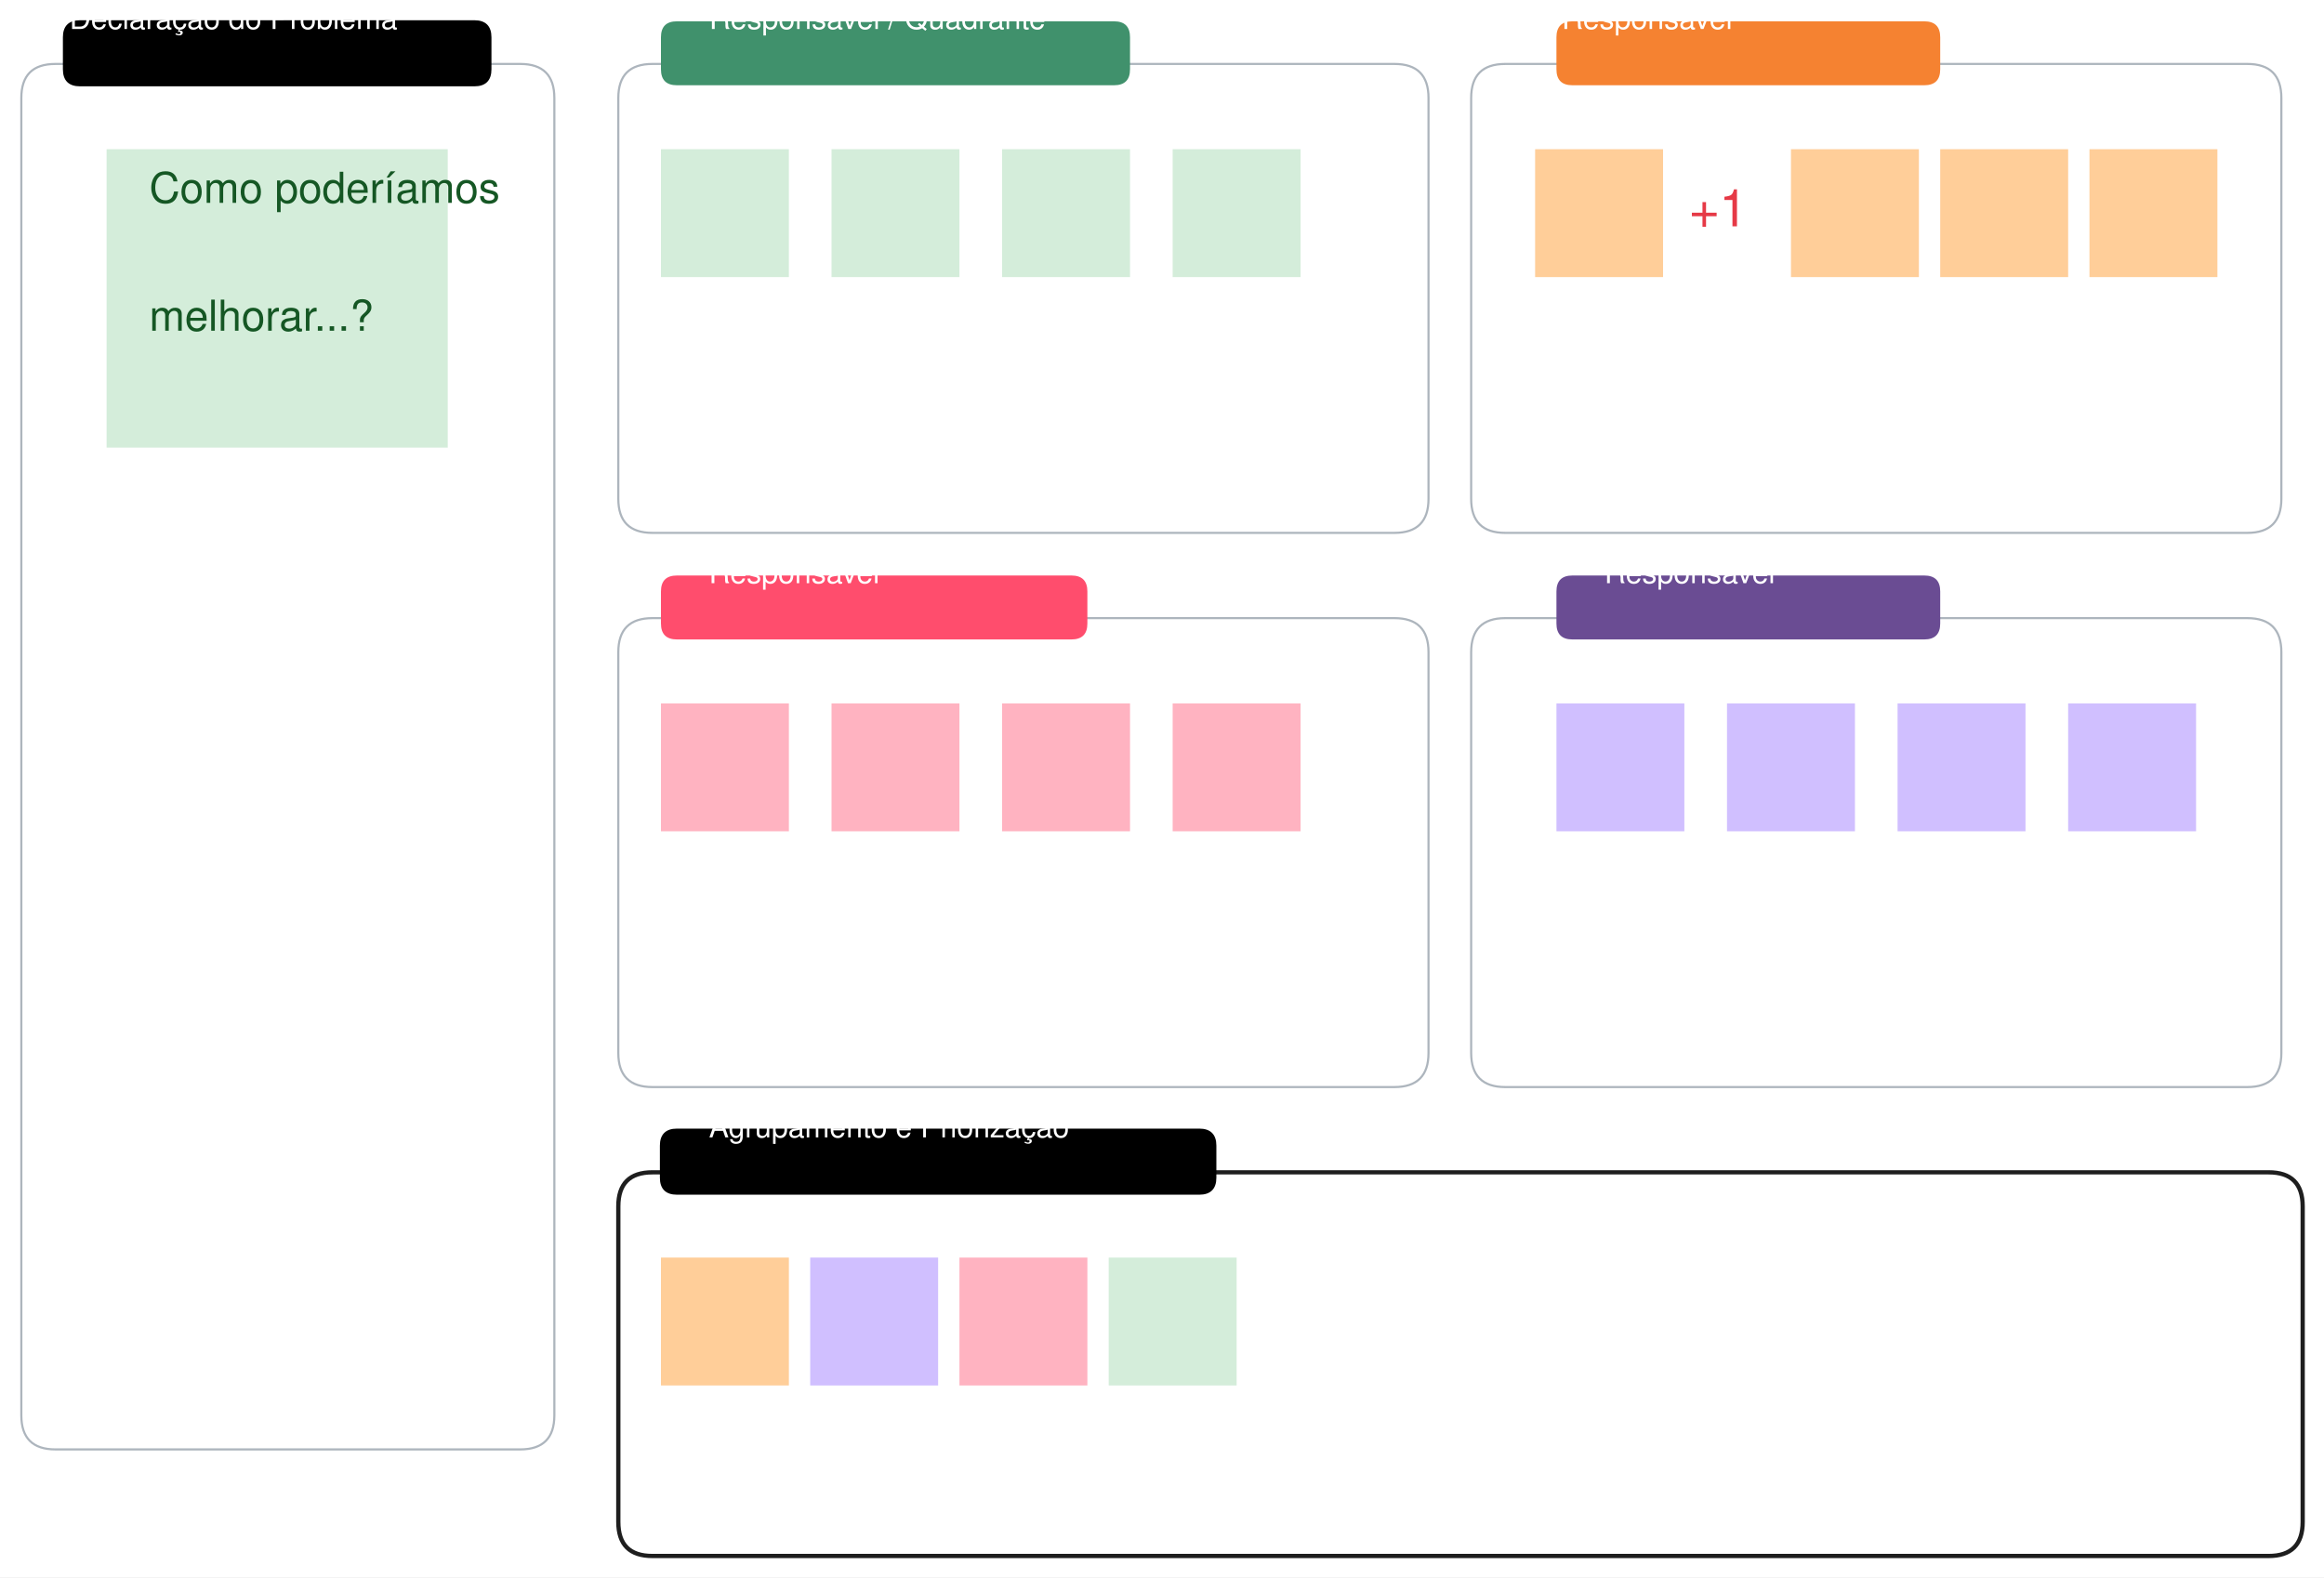
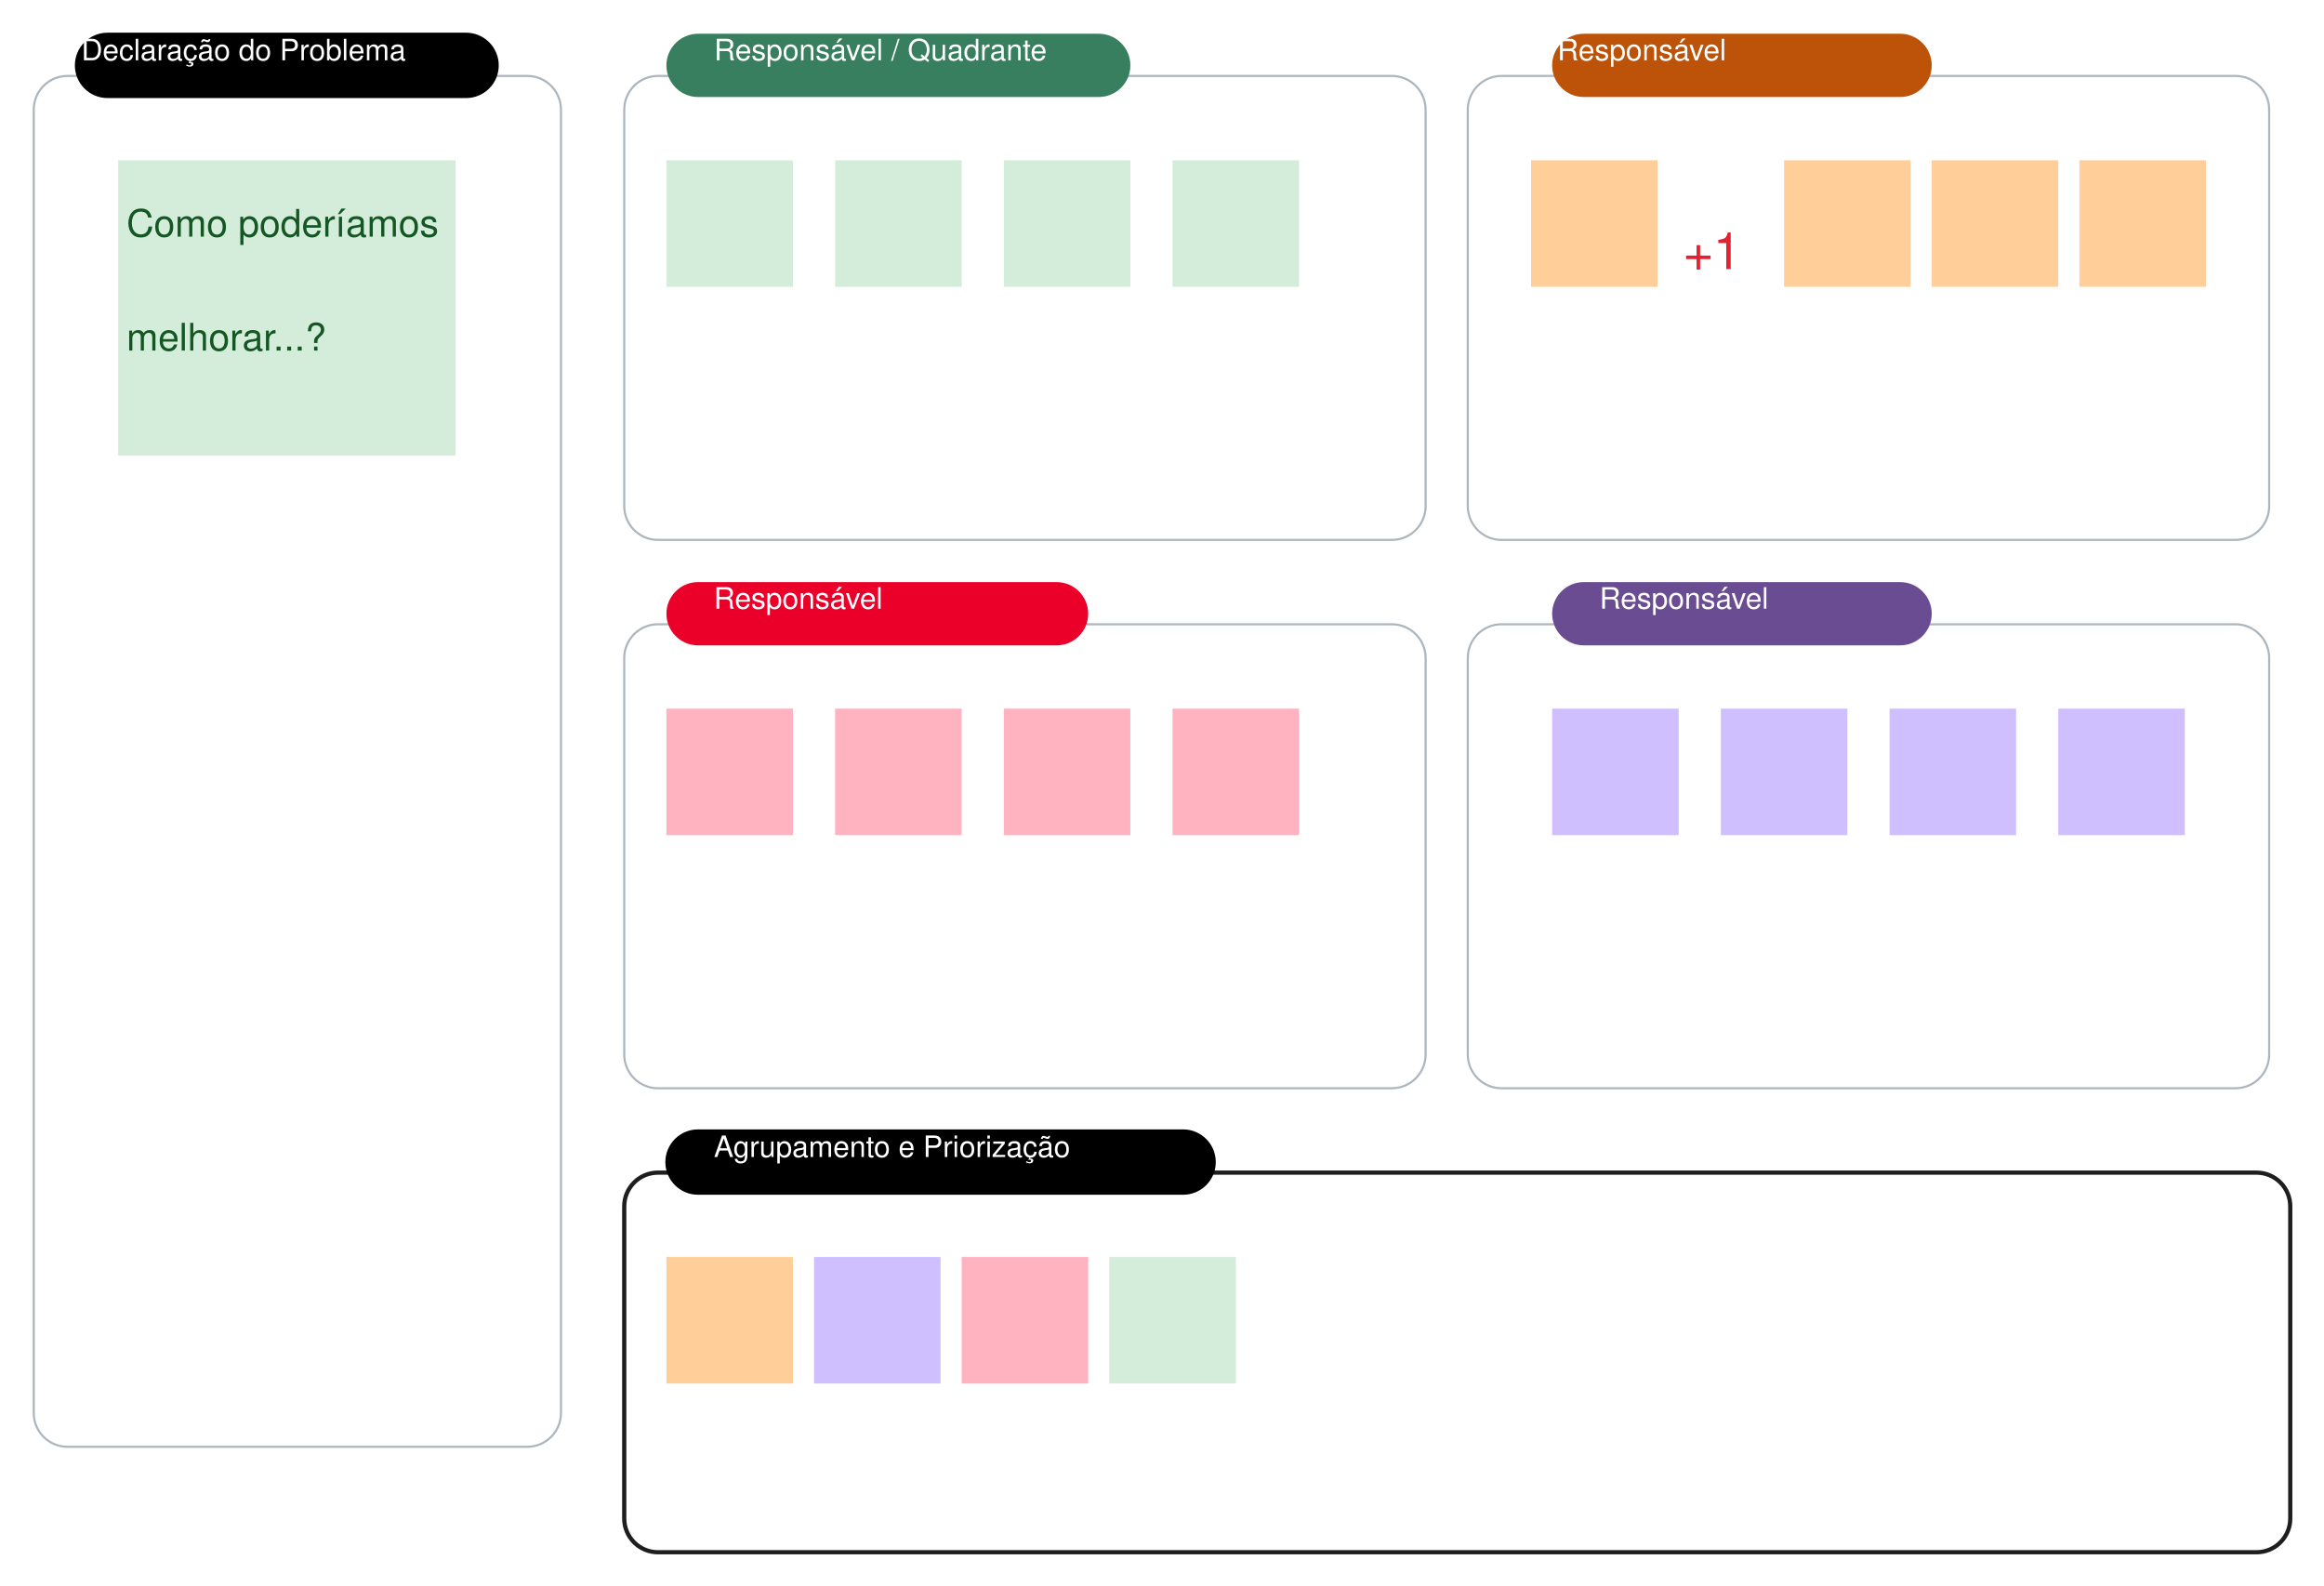
- <svg xmlns="http://www.w3.org/2000/svg" version="1.1" viewBox="0 0 1090 740" width="1090" height="740">
+ <svg xmlns="http://www.w3.org/2000/svg" viewBox="44.00 124.00 1102.00 752.00" width="1102" height="752">
  <defs>
-     <style class="style-fonts">
-       @font-face {
-         font-family: "Virgil";
-         src: url("https://unpkg.com/@excalidraw/excalidraw@undefined/dist/excalidraw-assets/Virgil.woff2");
-       }
-       @font-face {
-         font-family: "Cascadia";
-         src: url("https://unpkg.com/@excalidraw/excalidraw@undefined/dist/excalidraw-assets/Cascadia.woff2");
-       }
-       @font-face {
-         font-family: "Assistant";
-         src: url("https://unpkg.com/@excalidraw/excalidraw@undefined/dist/excalidraw-assets/Assistant-Regular.woff2");
-       }
-     </style>
-   </defs>
-   <rect x="0" y="0" width="1090" height="740" fill="#ffffff" />
-   <g stroke-linecap="round" transform="translate(10 30) rotate(0 125 325)">
-     <path d="M16 0 C60.58 0, 105.16 0, 234 0 M16 0 C73.95 0, 131.89 0, 234 0 M234 0 C244.67 0, 250 5.33, 250 16 M234 0 C244.67 0, 250 5.33, 250 16 M250 16 C250 213.64, 250 411.28, 250 634 M250 16 C250 208.54, 250 401.08, 250 634 M250 634 C250 644.67, 244.67 650, 234 650 M250 634 C250 644.67, 244.67 650, 234 650 M234 650 C171.18 650, 108.37 650, 16 650 M234 650 C182.52 650, 131.04 650, 16 650 M16 650 C5.33 650, 0 644.67, 0 634 M16 650 C5.33 650, 0 644.67, 0 634 M0 634 C0 450.99, 0 267.99, 0 16 M0 634 C0 452.87, 0 271.75, 0 16 M0 16 C0 5.33, 5.33 0, 16 0 M0 16 C0 5.33, 5.33 0, 16 0" stroke="#adb5bd" stroke-width="1" fill="none" />
+ </defs>
+   <rect x="44.00" y="124.00" width="1102.00" height="752.00" fill="#ffffff" />
+   <rect x="60.00" y="160.00" width="250.00" height="650.00" rx="16.00" fill="none" stroke="#adb5bd" stroke-width="1" />
+   <rect x="80.00" y="140.00" width="200.00" height="30.00" rx="15.00" fill="#000000" stroke="#000000" stroke-width="1" />
+   <g fill="#ffffff">
+     <text x="159.50" y="152.60" font-family="Helvetica, Arial, 'Liberation Sans', sans-serif, 'Segoe UI Emoji', 'Noto Color Emoji', 'Apple Color Emoji'" font-size="14.00" text-anchor="middle" xml:space="preserve">Declaração do Problema</text>
  </g>
-   <g stroke-linecap="round" transform="translate(30 10) rotate(0 100 15)">
-     <path d="M7.5 0 C49.02 0, 90.55 0, 192.5 0 C197.5 0, 200 2.5, 200 7.5 C200 10.6, 200 13.7, 200 22.5 C200 27.5, 197.5 30, 192.5 30 C138.33 30, 84.16 30, 7.5 30 C2.5 30, 0 27.5, 0 22.5 C0 17.59, 0 12.69, 0 7.5 C0 2.5, 2.5 0, 7.5 0" stroke="none" stroke-width="0" fill="#000000" />
-     <path d="M7.5 0 C45.33 0, 83.17 0, 192.5 0 M7.5 0 C69.99 0, 132.49 0, 192.5 0 M192.5 0 C197.5 0, 200 2.5, 200 7.5 M192.5 0 C197.5 0, 200 2.5, 200 7.5 M200 7.5 C200 12.56, 200 17.62, 200 22.5 M200 7.5 C200 12.02, 200 16.53, 200 22.5 M200 22.5 C200 27.5, 197.5 30, 192.5 30 M200 22.5 C200 27.5, 197.5 30, 192.5 30 M192.5 30 C136.29 30, 80.09 30, 7.5 30 M192.5 30 C145.89 30, 99.27 30, 7.5 30 M7.5 30 C2.5 30, 0 27.5, 0 22.5 M7.5 30 C2.5 30, 0 27.5, 0 22.5 M0 22.5 C0 16.76, 0 11.01, 0 7.5 M0 22.5 C0 16.96, 0 11.41, 0 7.5 M0 7.5 C0 2.5, 2.5 0, 7.5 0 M0 7.5 C0 2.5, 2.5 0, 7.5 0" stroke="#000000" stroke-width="1" fill="none" />
+   <rect x="100.00" y="200.00" width="160.00" height="140.00" rx="0.00" fill="#d4edda" stroke="transparent" stroke-width="2" />
+   <g fill="#155724">
+     <text x="104.00" y="236.20" font-family="Helvetica, Arial, 'Liberation Sans', sans-serif, 'Segoe UI Emoji', 'Noto Color Emoji', 'Apple Color Emoji'" font-size="18.00" text-anchor="start" xml:space="preserve">Como poderíamos</text>
+     <text x="104.00" y="290.20" font-family="Helvetica, Arial, 'Liberation Sans', sans-serif, 'Segoe UI Emoji', 'Noto Color Emoji', 'Apple Color Emoji'" font-size="18.00" text-anchor="start" xml:space="preserve">melhorar...?</text>
  </g>
-   <g transform="translate(30 10) rotate(0 79.5 10)">
-     <text x="79.5" y="0" font-family="Helvetica, Segoe UI Emoji" font-size="14px" fill="#ffffff" text-anchor="middle" style="white-space: pre;" direction="ltr" dominant-baseline="text-before-edge">Declaração do Problema</text>
+   <rect x="340.00" y="160.00" width="380.00" height="220.00" rx="16.00" fill="none" stroke="#adb5bd" stroke-width="1" />
+   <rect x="360.00" y="140.00" width="220.00" height="30.00" rx="15.00" fill="#387f5f" stroke="transparent" stroke-width="1" />
+   <g fill="#ffffff">
+     <text x="461.50" y="152.60" font-family="Helvetica, Arial, 'Liberation Sans', sans-serif, 'Segoe UI Emoji', 'Noto Color Emoji', 'Apple Color Emoji'" font-size="14.00" text-anchor="middle" xml:space="preserve">Responsável / Quadrante</text>
  </g>
-   <g stroke-linecap="round" transform="translate(50 70) rotate(0 80 70)">
-     <path d="M0 0 L160 0 L160 140 L0 140" stroke="none" stroke-width="0" fill="#d4edda" />
-     <path d="M0 0 C32.72 0, 65.44 0, 160 0 M0 0 C45.09 0, 90.17 0, 160 0 M160 0 C160 38.36, 160 76.71, 160 140 M160 0 C160 53.58, 160 107.16, 160 140 M160 140 C102.57 140, 45.13 140, 0 140 M160 140 C116.34 140, 72.68 140, 0 140 M0 140 C0 104.94, 0 69.88, 0 0 M0 140 C0 94.15, 0 48.3, 0 0" stroke="transparent" stroke-width="2" fill="none" />
+   <rect x="360.00" y="200.00" width="60.00" height="60.00" rx="0.00" fill="#d4edda" stroke="transparent" stroke-width="2" />
+   <rect x="440.00" y="200.00" width="60.00" height="60.00" rx="0.00" fill="#d4edda" stroke="transparent" stroke-width="2" />
+   <rect x="520.00" y="200.00" width="60.00" height="60.00" rx="0.00" fill="#d4edda" stroke="transparent" stroke-width="2" />
+   <rect x="600.00" y="200.00" width="60.00" height="60.00" rx="0.00" fill="#d4edda" stroke="transparent" stroke-width="2" />
+   <rect x="740.00" y="160.00" width="380.00" height="220.00" rx="16.00" fill="none" stroke="#adb5bd" stroke-width="1" />
+   <rect x="780.00" y="140.00" width="180.00" height="30.00" rx="15.00" fill="#bc5309" stroke="transparent" stroke-width="1" />
+   <g fill="#ffffff">
+     <text x="822.50" y="152.60" font-family="Helvetica, Arial, 'Liberation Sans', sans-serif, 'Segoe UI Emoji', 'Noto Color Emoji', 'Apple Color Emoji'" font-size="14.00" text-anchor="middle" xml:space="preserve">Responsável</text>
  </g>
-   <g transform="translate(70 90) rotate(0 84.5 60)">
-     <text x="0" y="0" font-family="Helvetica, Segoe UI Emoji" font-size="20px" fill="#155724" text-anchor="start" style="white-space: pre;" direction="ltr" dominant-baseline="text-before-edge">Como poderíamos</text>
-     <text x="0" y="60" font-family="Helvetica, Segoe UI Emoji" font-size="20px" fill="#155724" text-anchor="start" style="white-space: pre;" direction="ltr" dominant-baseline="text-before-edge">melhorar...?</text>
+   <rect x="770.00" y="200.00" width="60.00" height="60.00" rx="0.00" fill="#ffce99" stroke="transparent" stroke-width="2" />
+   <g fill="#e32231">
+     <text x="856.00" y="251.60" font-family="Helvetica, Arial, 'Liberation Sans', sans-serif, 'Segoe UI Emoji', 'Noto Color Emoji', 'Apple Color Emoji'" font-size="24.00" text-anchor="middle" xml:space="preserve">+1</text>
  </g>
-   <g stroke-linecap="round" transform="translate(290 30) rotate(0 190 110)">
-     <path d="M16 0 C88.73 0, 161.46 0, 364 0 M16 0 C106.35 0, 196.7 0, 364 0 M364 0 C374.67 0, 380 5.33, 380 16 M364 0 C374.67 0, 380 5.33, 380 16 M380 16 C380 57.76, 380 99.52, 380 204 M380 16 C380 59.91, 380 103.83, 380 204 M380 204 C380 214.67, 374.67 220, 364 220 M380 204 C380 214.67, 374.67 220, 364 220 M364 220 C238.5 220, 113 220, 16 220 M364 220 C274.74 220, 185.49 220, 16 220 M16 220 C5.33 220, 0 214.67, 0 204 M16 220 C5.33 220, 0 214.67, 0 204 M0 204 C0 146.58, 0 89.15, 0 16 M0 204 C0 145.77, 0 87.53, 0 16 M0 16 C0 5.33, 5.33 0, 16 0 M0 16 C0 5.33, 5.33 0, 16 0" stroke="#adb5bd" stroke-width="1" fill="none" />
+   <rect x="890.00" y="200.00" width="60.00" height="60.00" rx="0.00" fill="#ffce99" stroke="transparent" stroke-width="2" />
+   <rect x="960.00" y="200.00" width="60.00" height="60.00" rx="0.00" fill="#ffce99" stroke="transparent" stroke-width="2" />
+   <rect x="1030.00" y="200.00" width="60.00" height="60.00" rx="0.00" fill="#ffce99" stroke="transparent" stroke-width="2" />
+   <rect x="340.00" y="420.00" width="380.00" height="220.00" rx="16.00" fill="none" stroke="#adb5bd" stroke-width="1" />
+   <rect x="360.00" y="400.00" width="200.00" height="30.00" rx="15.00" fill="#eb002a" stroke="transparent" stroke-width="1" />
+   <g fill="#ffffff">
+     <text x="422.50" y="412.60" font-family="Helvetica, Arial, 'Liberation Sans', sans-serif, 'Segoe UI Emoji', 'Noto Color Emoji', 'Apple Color Emoji'" font-size="14.00" text-anchor="middle" xml:space="preserve">Responsável</text>
  </g>
-   <g stroke-linecap="round" transform="translate(310 10) rotate(0 110 15)">
-     <path d="M7.5 0 C50.33 0, 93.17 0, 212.5 0 C217.5 0, 220 2.5, 220 7.5 C220 12.94, 220 18.37, 220 22.5 C220 27.5, 217.5 30, 212.5 30 C147.97 30, 83.43 30, 7.5 30 C2.5 30, 0 27.5, 0 22.5 C0 16.99, 0 11.47, 0 7.5 C0 2.5, 2.5 0, 7.5 0" stroke="none" stroke-width="0" fill="#40916c" />
-     <path d="M7.5 0 C50.35 0, 93.19 0, 212.5 0 M7.5 0 C75.48 0, 143.46 0, 212.5 0 M212.5 0 C217.5 0, 220 2.5, 220 7.5 M212.5 0 C217.5 0, 220 2.5, 220 7.5 M220 7.5 C220 11.09, 220 14.69, 220 22.5 M220 7.5 C220 10.85, 220 14.19, 220 22.5 M220 22.5 C220 27.5, 217.5 30, 212.5 30 M220 22.5 C220 27.5, 217.5 30, 212.5 30 M212.5 30 C135.36 30, 58.22 30, 7.5 30 M212.5 30 C156.68 30, 100.86 30, 7.5 30 M7.5 30 C2.5 30, 0 27.5, 0 22.5 M7.5 30 C2.5 30, 0 27.5, 0 22.5 M0 22.5 C0 16.62, 0 10.73, 0 7.5 M0 22.5 C0 16.71, 0 10.91, 0 7.5 M0 7.5 C0 2.5, 2.5 0, 7.5 0 M0 7.5 C0 2.5, 2.5 0, 7.5 0" stroke="transparent" stroke-width="1" fill="none" />
+   <rect x="360.00" y="460.00" width="60.00" height="60.00" rx="0.00" fill="#ffb3c1" stroke="transparent" stroke-width="2" />
+   <rect x="440.00" y="460.00" width="60.00" height="60.00" rx="0.00" fill="#ffb3c1" stroke="transparent" stroke-width="2" />
+   <rect x="520.00" y="460.00" width="60.00" height="60.00" rx="0.00" fill="#ffb3c1" stroke="transparent" stroke-width="2" />
+   <rect x="600.00" y="460.00" width="60.00" height="60.00" rx="0.00" fill="#ffb3c1" stroke="transparent" stroke-width="2" />
+   <rect x="740.00" y="420.00" width="380.00" height="220.00" rx="16.00" fill="none" stroke="#adb5bd" stroke-width="1" />
+   <rect x="780.00" y="400.00" width="180.00" height="30.00" rx="15.00" fill="#6a4c93" stroke="transparent" stroke-width="1" />
+   <g fill="#ffffff">
+     <text x="842.50" y="412.60" font-family="Helvetica, Arial, 'Liberation Sans', sans-serif, 'Segoe UI Emoji', 'Noto Color Emoji', 'Apple Color Emoji'" font-size="14.00" text-anchor="middle" xml:space="preserve">Responsável</text>
  </g>
-   <g transform="translate(330 10) rotate(0 81.5 10)">
-     <text x="81.5" y="0" font-family="Helvetica, Segoe UI Emoji" font-size="14px" fill="#ffffff" text-anchor="middle" style="white-space: pre;" direction="ltr" dominant-baseline="text-before-edge">Responsável / Quadrante</text>
+   <rect x="780.00" y="460.00" width="60.00" height="60.00" rx="0.00" fill="#d0bfff" stroke="transparent" stroke-width="2" />
+   <rect x="860.00" y="460.00" width="60.00" height="60.00" rx="0.00" fill="#d0bfff" stroke="transparent" stroke-width="2" />
+   <rect x="940.00" y="460.00" width="60.00" height="60.00" rx="0.00" fill="#d0bfff" stroke="transparent" stroke-width="2" />
+   <rect x="1020.00" y="460.00" width="60.00" height="60.00" rx="0.00" fill="#d0bfff" stroke="transparent" stroke-width="2" />
+   <rect x="340.00" y="680.00" width="790.00" height="180.00" rx="16.00" fill="none" stroke="#1e1e1e" stroke-width="2" />
+   <rect x="360.00" y="660.00" width="260.00" height="30.00" rx="15.00" fill="#000000" stroke="#000000" stroke-width="1" />
+   <g fill="#ffffff">
+     <text x="467.00" y="672.60" font-family="Helvetica, Arial, 'Liberation Sans', sans-serif, 'Segoe UI Emoji', 'Noto Color Emoji', 'Apple Color Emoji'" font-size="14.00" text-anchor="middle" xml:space="preserve">Agrupamento e Priorização</text>
  </g>
-   <g stroke-linecap="round" transform="translate(310 70) rotate(0 30 30)">
-     <path d="M0 0 L60 0 L60 60 L0 60" stroke="none" stroke-width="0" fill="#d4edda" />
-     <path d="M0 0 C12.54 0, 25.08 0, 60 0 M0 0 C16.54 0, 33.07 0, 60 0 M60 0 C60 12.45, 60 24.89, 60 60 M60 0 C60 15.86, 60 31.72, 60 60 M60 60 C43.69 60, 27.38 60, 0 60 M60 60 C37.07 60, 14.15 60, 0 60 M0 60 C0 39.71, 0 19.43, 0 0 M0 60 C0 45.06, 0 30.13, 0 0" stroke="transparent" stroke-width="2" fill="none" />
-   </g>
-   <g stroke-linecap="round" transform="translate(390 70) rotate(0 30 30)">
-     <path d="M0 0 L60 0 L60 60 L0 60" stroke="none" stroke-width="0" fill="#d4edda" />
-     <path d="M0 0 C12.54 0, 25.08 0, 60 0 M0 0 C20.86 0, 41.71 0, 60 0 M60 0 C60 14.55, 60 29.11, 60 60 M60 0 C60 14.37, 60 28.75, 60 60 M60 60 C46 60, 31.99 60, 0 60 M60 60 C46.62 60, 33.24 60, 0 60 M0 60 C0 43.27, 0 26.54, 0 0 M0 60 C0 47.97, 0 35.95, 0 0" stroke="transparent" stroke-width="2" fill="none" />
-   </g>
-   <g stroke-linecap="round" transform="translate(470 70) rotate(0 30 30)">
-     <path d="M0 0 L60 0 L60 60 L0 60" stroke="none" stroke-width="0" fill="#d4edda" />
-     <path d="M0 0 C12.54 0, 25.08 0, 60 0 M0 0 C13.18 0, 26.35 0, 60 0 M60 0 C60 16.66, 60 33.32, 60 60 M60 0 C60 12.89, 60 25.78, 60 60 M60 60 C36.31 60, 12.61 60, 0 60 M60 60 C44.16 60, 28.33 60, 0 60 M0 60 C0 46.83, 0 33.66, 0 0 M0 60 C0 38.88, 0 17.76, 0 0" stroke="transparent" stroke-width="2" fill="none" />
-   </g>
-   <g stroke-linecap="round" transform="translate(550 70) rotate(0 30 30)">
-     <path d="M0 0 L60 0 L60 60 L0 60" stroke="none" stroke-width="0" fill="#d4edda" />
-     <path d="M0 0 C12.54 0, 25.08 0, 60 0 M0 0 C17.5 0, 34.99 0, 60 0 M60 0 C60 18.77, 60 37.54, 60 60 M60 0 C60 23.41, 60 46.82, 60 60 M60 60 C38.62 60, 17.23 60, 0 60 M60 60 C41.71 60, 23.42 60, 0 60 M0 60 C0 38.39, 0 16.78, 0 0 M0 60 C0 41.79, 0 23.58, 0 0" stroke="transparent" stroke-width="2" fill="none" />
-   </g>
-   <g stroke-linecap="round" transform="translate(690 30) rotate(0 190 110)">
-     <path d="M16 0 C90.29 0, 164.59 0, 364 0 M16 0 C104.2 0, 192.4 0, 364 0 M364 0 C374.67 0, 380 5.33, 380 16 M364 0 C374.67 0, 380 5.33, 380 16 M380 16 C380 76.99, 380 137.98, 380 204 M380 16 C380 82.86, 380 149.71, 380 204 M380 204 C380 214.67, 374.67 220, 364 220 M380 204 C380 214.67, 374.67 220, 364 220 M364 220 C282.88 220, 201.76 220, 16 220 M364 220 C267.67 220, 171.34 220, 16 220 M16 220 C5.33 220, 0 214.67, 0 204 M16 220 C5.33 220, 0 214.67, 0 204 M0 204 C0 144.82, 0 85.65, 0 16 M0 204 C0 142.63, 0 81.27, 0 16 M0 16 C0 5.33, 5.33 0, 16 0 M0 16 C0 5.33, 5.33 0, 16 0" stroke="#adb5bd" stroke-width="1" fill="none" />
-   </g>
-   <g stroke-linecap="round" transform="translate(730 10) rotate(0 90 15)">
-     <path d="M7.5 0 C72.42 0, 137.33 0, 172.5 0 C177.5 0, 180 2.5, 180 7.5 C180 12.27, 180 17.05, 180 22.5 C180 27.5, 177.5 30, 172.5 30 C116.93 30, 61.36 30, 7.5 30 C2.5 30, 0 27.5, 0 22.5 C0 19.38, 0 16.26, 0 7.5 C0 2.5, 2.5 0, 7.5 0" stroke="none" stroke-width="0" fill="#f58231" />
-     <path d="M7.5 0 C42.73 0, 77.95 0, 172.5 0 M7.5 0 C61.2 0, 114.89 0, 172.5 0 M172.5 0 C177.5 0, 180 2.5, 180 7.5 M172.5 0 C177.5 0, 180 2.5, 180 7.5 M180 7.5 C180 12.63, 180 17.76, 180 22.5 M180 7.5 C180 12.68, 180 17.85, 180 22.5 M180 22.5 C180 27.5, 177.5 30, 172.5 30 M180 22.5 C180 27.5, 177.5 30, 172.5 30 M172.5 30 C131.45 30, 90.4 30, 7.5 30 M172.5 30 C124.22 30, 75.93 30, 7.5 30 M7.5 30 C2.5 30, 0 27.5, 0 22.5 M7.5 30 C2.5 30, 0 27.5, 0 22.5 M0 22.5 C0 19.48, 0 16.45, 0 7.5 M0 22.5 C0 19.46, 0 16.41, 0 7.5 M0 7.5 C0 2.5, 2.5 0, 7.5 0 M0 7.5 C0 2.5, 2.5 0, 7.5 0" stroke="transparent" stroke-width="1" fill="none" />
-   </g>
-   <g transform="translate(730 10) rotate(0 42.5 10)">
-     <text x="42.5" y="0" font-family="Helvetica, Segoe UI Emoji" font-size="14px" fill="#ffffff" text-anchor="middle" style="white-space: pre;" direction="ltr" dominant-baseline="text-before-edge">Responsável</text>
-   </g>
-   <g stroke-linecap="round" transform="translate(720 70) rotate(0 30 30)">
-     <path d="M0 0 L60 0 L60 60 L0 60" stroke="none" stroke-width="0" fill="#ffce99" />
-     <path d="M0 0 C12.81 0, 25.62 0, 60 0 M0 0 C16.17 0, 32.33 0, 60 0 M60 0 C60 20.45, 60 40.9, 60 60 M60 0 C60 20.75, 60 41.51, 60 60 M60 60 C36.91 60, 13.83 60, 0 60 M60 60 C42.52 60, 25.04 60, 0 60 M0 60 C0 46.45, 0 32.9, 0 0 M0 60 C0 37.78, 0 15.56, 0 0" stroke="transparent" stroke-width="2" fill="none" />
-   </g>
-   <g transform="translate(790 100) rotate(0 16 15)">
-     <text x="16" y="0" font-family="Helvetica, Segoe UI Emoji" font-size="24px" fill="#e63946" text-anchor="middle" style="white-space: pre;" direction="ltr" dominant-baseline="text-before-edge">+1</text>
-   </g>
-   <g stroke-linecap="round" transform="translate(840 70) rotate(0 30 30)">
-     <path d="M0 0 L60 0 L60 60 L0 60" stroke="none" stroke-width="0" fill="#ffce99" />
-     <path d="M0 0 C12.81 0, 25.62 0, 60 0 M0 0 C12.8 0, 25.61 0, 60 0 M60 0 C60 12.67, 60 25.34, 60 60 M60 0 C60 17.79, 60 35.57, 60 60 M60 60 C41.53 60, 23.06 60, 0 60 M60 60 C37.61 60, 15.22 60, 0 60 M0 60 C0 41.57, 0 23.14, 0 0 M0 60 C0 43.6, 0 27.19, 0 0" stroke="transparent" stroke-width="2" fill="none" />
-   </g>
-   <g stroke-linecap="round" transform="translate(910 70) rotate(0 30 30)">
-     <path d="M0 0 L60 0 L60 60 L0 60" stroke="none" stroke-width="0" fill="#ffce99" />
-     <path d="M0 0 C12.81 0, 25.62 0, 60 0 M0 0 C17.12 0, 34.25 0, 60 0 M60 0 C60 14.78, 60 29.55, 60 60 M60 0 C60 16.3, 60 32.61, 60 60 M60 60 C43.84 60, 27.68 60, 0 60 M60 60 C47.16 60, 34.31 60, 0 60 M0 60 C0 45.13, 0 30.26, 0 0 M0 60 C0 46.51, 0 33.01, 0 0" stroke="transparent" stroke-width="2" fill="none" />
-   </g>
-   <g stroke-linecap="round" transform="translate(980 70) rotate(0 30 30)">
-     <path d="M0 0 L60 0 L60 60 L0 60" stroke="none" stroke-width="0" fill="#ffce99" />
-     <path d="M0 0 C12.81 0, 25.62 0, 60 0 M0 0 C21.44 0, 42.89 0, 60 0 M60 0 C60 16.88, 60 33.77, 60 60 M60 0 C60 14.82, 60 29.64, 60 60 M60 60 C46.15 60, 32.3 60, 0 60 M60 60 C44.7 60, 29.4 60, 0 60 M0 60 C0 36.69, 0 13.37, 0 0 M0 60 C0 37.41, 0 14.83, 0 0" stroke="transparent" stroke-width="2" fill="none" />
-   </g>
-   <g stroke-linecap="round" transform="translate(290 290) rotate(0 190 110)">
-     <path d="M16 0 C91.86 0, 167.72 0, 364 0 M16 0 C102.05 0, 188.09 0, 364 0 M364 0 C374.67 0, 380 5.33, 380 16 M364 0 C374.67 0, 380 5.33, 380 16 M380 16 C380 58.62, 380 101.25, 380 204 M380 16 C380 68.2, 380 120.39, 380 204 M380 204 C380 214.67, 374.67 220, 364 220 M380 204 C380 214.67, 374.67 220, 364 220 M364 220 C257.66 220, 151.32 220, 16 220 M364 220 C260.59 220, 157.19 220, 16 220 M16 220 C5.33 220, 0 214.67, 0 204 M16 220 C5.33 220, 0 214.67, 0 204 M0 204 C0 143.07, 0 82.15, 0 16 M0 204 C0 139.5, 0 75, 0 16 M0 16 C0 5.33, 5.33 0, 16 0 M0 16 C0 5.33, 5.33 0, 16 0" stroke="#adb5bd" stroke-width="1" fill="none" />
-   </g>
-   <g stroke-linecap="round" transform="translate(310 270) rotate(0 100 15)">
-     <path d="M7.5 0 C77.41 0, 147.33 0, 192.5 0 C197.5 0, 200 2.5, 200 7.5 C200 11.61, 200 15.72, 200 22.5 C200 27.5, 197.5 30, 192.5 30 C126.13 30, 59.76 30, 7.5 30 C2.5 30, 0 27.5, 0 22.5 C0 18.77, 0 15.04, 0 7.5 C0 2.5, 2.5 0, 7.5 0" stroke="none" stroke-width="0" fill="#ff4d6d" />
-     <path d="M7.5 0 C47.83 0, 88.16 0, 192.5 0 M7.5 0 C66.56 0, 125.62 0, 192.5 0 M192.5 0 C197.5 0, 200 2.5, 200 7.5 M192.5 0 C197.5 0, 200 2.5, 200 7.5 M200 7.5 C200 11.16, 200 14.83, 200 22.5 M200 7.5 C200 11.51, 200 15.52, 200 22.5 M200 22.5 C200 27.5, 197.5 30, 192.5 30 M200 22.5 C200 27.5, 197.5 30, 192.5 30 M192.5 30 C133.07 30, 73.64 30, 7.5 30 M192.5 30 C134.6 30, 76.7 30, 7.5 30 M7.5 30 C2.5 30, 0 27.5, 0 22.5 M7.5 30 C2.5 30, 0 27.5, 0 22.5 M0 22.5 C0 19.34, 0 16.17, 0 7.5 M0 22.5 C0 19.21, 0 15.91, 0 7.5 M0 7.5 C0 2.5, 2.5 0, 7.5 0 M0 7.5 C0 2.5, 2.5 0, 7.5 0" stroke="transparent" stroke-width="1" fill="none" />
-   </g>
-   <g transform="translate(330 270) rotate(0 42.5 10)">
-     <text x="42.5" y="0" font-family="Helvetica, Segoe UI Emoji" font-size="14px" fill="#ffffff" text-anchor="middle" style="white-space: pre;" direction="ltr" dominant-baseline="text-before-edge">Responsável</text>
-   </g>
-   <g stroke-linecap="round" transform="translate(310 330) rotate(0 30 30)">
-     <path d="M0 0 L60 0 L60 60 L0 60" stroke="none" stroke-width="0" fill="#ffb3c1" />
-     <path d="M0 0 C13.08 0, 26.16 0, 60 0 M0 0 C15.79 0, 31.59 0, 60 0 M60 0 C60 16.46, 60 32.92, 60 60 M60 0 C60 13.65, 60 27.3, 60 60 M60 60 C42.14 60, 24.28 60, 0 60 M60 60 C47.96 60, 35.93 60, 0 60 M0 60 C0 41.19, 0 22.38, 0 0 M0 60 C0 42.49, 0 24.99, 0 0" stroke="transparent" stroke-width="2" fill="none" />
-   </g>
-   <g stroke-linecap="round" transform="translate(390 330) rotate(0 30 30)">
-     <path d="M0 0 L60 0 L60 60 L0 60" stroke="none" stroke-width="0" fill="#ffb3c1" />
-     <path d="M0 0 C13.08 0, 26.16 0, 60 0 M0 0 C20.11 0, 40.23 0, 60 0 M60 0 C60 18.57, 60 37.13, 60 60 M60 0 C60 12.17, 60 24.33, 60 60 M60 60 C44.45 60, 28.9 60, 0 60 M60 60 C45.51 60, 31.02 60, 0 60 M0 60 C0 44.75, 0 29.5, 0 0 M0 60 C0 45.4, 0 30.81, 0 0" stroke="transparent" stroke-width="2" fill="none" />
-   </g>
-   <g stroke-linecap="round" transform="translate(470 330) rotate(0 30 30)">
-     <path d="M0 0 L60 0 L60 60 L0 60" stroke="none" stroke-width="0" fill="#ffb3c1" />
-     <path d="M0 0 C13.08 0, 26.16 0, 60 0 M0 0 C12.43 0, 24.87 0, 60 0 M60 0 C60 20.67, 60 41.35, 60 60 M60 0 C60 22.68, 60 45.36, 60 60 M60 60 C46.76 60, 33.52 60, 0 60 M60 60 C43.06 60, 26.11 60, 0 60 M0 60 C0 36.31, 0 12.62, 0 0 M0 60 C0 36.31, 0 12.62, 0 0" stroke="transparent" stroke-width="2" fill="none" />
-   </g>
-   <g stroke-linecap="round" transform="translate(550 330) rotate(0 30 30)">
-     <path d="M0 0 L60 0 L60 60 L0 60" stroke="none" stroke-width="0" fill="#ffb3c1" />
-     <path d="M0 0 C13.08 0, 26.16 0, 60 0 M0 0 C16.75 0, 33.51 0, 60 0 M60 0 C60 22.78, 60 45.57, 60 60 M60 0 C60 21.2, 60 42.4, 60 60 M60 60 C37.07 60, 14.13 60, 0 60 M60 60 C40.6 60, 21.2 60, 0 60 M0 60 C0 39.87, 0 19.73, 0 0 M0 60 C0 39.22, 0 18.44, 0 0" stroke="transparent" stroke-width="2" fill="none" />
-   </g>
-   <g stroke-linecap="round" transform="translate(690 290) rotate(0 190 110)">
-     <path d="M16 0 C93.42 0, 170.85 0, 364 0 M16 0 C99.89 0, 183.79 0, 364 0 M364 0 C374.67 0, 380 5.33, 380 16 M364 0 C374.67 0, 380 5.33, 380 16 M380 16 C380 77.86, 380 139.72, 380 204 M380 16 C380 91.14, 380 166.28, 380 204 M380 204 C380 214.67, 374.67 220, 364 220 M380 204 C380 214.67, 374.67 220, 364 220 M364 220 C232.44 220, 100.87 220, 16 220 M364 220 C253.52 220, 143.04 220, 16 220 M16 220 C5.33 220, 0 214.67, 0 204 M16 220 C5.33 220, 0 214.67, 0 204 M0 204 C0 141.32, 0 78.64, 0 16 M0 204 C0 136.37, 0 68.73, 0 16 M0 16 C0 5.33, 5.33 0, 16 0 M0 16 C0 5.33, 5.33 0, 16 0" stroke="#adb5bd" stroke-width="1" fill="none" />
-   </g>
-   <g stroke-linecap="round" transform="translate(730 270) rotate(0 90 15)">
-     <path d="M7.5 0 C67.3 0, 127.09 0, 172.5 0 C177.5 0, 180 2.5, 180 7.5 C180 10.95, 180 14.4, 180 22.5 C180 27.5, 177.5 30, 172.5 30 C109.68 30, 46.86 30, 7.5 30 C2.5 30, 0 27.5, 0 22.5 C0 18.16, 0 13.82, 0 7.5 C0 2.5, 2.5 0, 7.5 0" stroke="none" stroke-width="0" fill="#6a4c93" />
-     <path d="M7.5 0 C44.21 0, 80.92 0, 172.5 0 M7.5 0 C59.16 0, 110.81 0, 172.5 0 M172.5 0 C177.5 0, 180 2.5, 180 7.5 M172.5 0 C177.5 0, 180 2.5, 180 7.5 M180 7.5 C180 12.7, 180 17.9, 180 22.5 M180 7.5 C180 13.34, 180 19.18, 180 22.5 M180 22.5 C180 27.5, 177.5 30, 172.5 30 M180 22.5 C180 27.5, 177.5 30, 172.5 30 M172.5 30 C107.53 30, 42.57 30, 7.5 30 M172.5 30 C117.51 30, 62.51 30, 7.5 30 M7.5 30 C2.5 30, 0 27.5, 0 22.5 M7.5 30 C2.5 30, 0 27.5, 0 22.5 M0 22.5 C0 19.2, 0 15.89, 0 7.5 M0 22.5 C0 18.96, 0 15.41, 0 7.5 M0 7.5 C0 2.5, 2.5 0, 7.5 0 M0 7.5 C0 2.5, 2.5 0, 7.5 0" stroke="transparent" stroke-width="1" fill="none" />
-   </g>
-   <g transform="translate(750 270) rotate(0 42.5 10)">
-     <text x="42.5" y="0" font-family="Helvetica, Segoe UI Emoji" font-size="14px" fill="#ffffff" text-anchor="middle" style="white-space: pre;" direction="ltr" dominant-baseline="text-before-edge">Responsável</text>
-   </g>
-   <g stroke-linecap="round" transform="translate(730 330) rotate(0 30 30)">
-     <path d="M0 0 L60 0 L60 60 L0 60" stroke="none" stroke-width="0" fill="#d0bfff" />
-     <path d="M0 0 C13.35 0, 26.7 0, 60 0 M0 0 C15.42 0, 30.85 0, 60 0 M60 0 C60 12.47, 60 24.93, 60 60 M60 0 C60 18.54, 60 37.09, 60 60 M60 60 C47.36 60, 34.73 60, 0 60 M60 60 C41.41 60, 22.82 60, 0 60 M0 60 C0 47.93, 0 35.86, 0 0 M0 60 C0 47.21, 0 34.42, 0 0" stroke="transparent" stroke-width="2" fill="none" />
-   </g>
-   <g stroke-linecap="round" transform="translate(810 330) rotate(0 30 30)">
-     <path d="M0 0 L60 0 L60 60 L0 60" stroke="none" stroke-width="0" fill="#d0bfff" />
-     <path d="M0 0 C13.35 0, 26.7 0, 60 0 M0 0 C19.74 0, 39.49 0, 60 0 M60 0 C60 14.57, 60 29.15, 60 60 M60 0 C60 17.06, 60 34.12, 60 60 M60 60 C37.67 60, 15.35 60, 0 60 M60 60 C38.96 60, 17.91 60, 0 60 M0 60 C0 39.49, 0 18.98, 0 0 M0 60 C0 38.12, 0 16.24, 0 0" stroke="transparent" stroke-width="2" fill="none" />
-   </g>
-   <g stroke-linecap="round" transform="translate(890 330) rotate(0 30 30)">
-     <path d="M0 0 L60 0 L60 60 L0 60" stroke="none" stroke-width="0" fill="#d0bfff" />
-     <path d="M0 0 C13.35 0, 26.7 0, 60 0 M0 0 C12.06 0, 24.13 0, 60 0 M60 0 C60 16.68, 60 33.36, 60 60 M60 0 C60 15.58, 60 31.16, 60 60 M60 60 C39.98 60, 19.97 60, 0 60 M60 60 C36.5 60, 13 60, 0 60 M0 60 C0 43.05, 0 26.09, 0 0 M0 60 C0 41.03, 0 22.05, 0 0" stroke="transparent" stroke-width="2" fill="none" />
-   </g>
-   <g stroke-linecap="round" transform="translate(970 330) rotate(0 30 30)">
-     <path d="M0 0 L60 0 L60 60 L0 60" stroke="none" stroke-width="0" fill="#d0bfff" />
-     <path d="M0 0 C13.35 0, 26.7 0, 60 0 M0 0 C16.38 0, 32.76 0, 60 0 M60 0 C60 18.79, 60 37.58, 60 60 M60 0 C60 14.09, 60 28.19, 60 60 M60 60 C42.29 60, 24.59 60, 0 60 M60 60 C46.05 60, 32.09 60, 0 60 M0 60 C0 46.61, 0 33.21, 0 0 M0 60 C0 43.94, 0 27.87, 0 0" stroke="transparent" stroke-width="2" fill="none" />
-   </g>
-   <g stroke-linecap="round" transform="translate(290 550) rotate(0 395 90)">
-     <path d="M16 0 C188.05 0, 360.1 0, 774 0 M16 0 C194.05 0, 372.09 0, 774 0 M774 0 C784.67 0, 790 5.33, 790 16 M774 0 C784.67 0, 790 5.33, 790 16 M790 16 C790 50.24, 790 84.48, 790 164 M790 16 C790 63.61, 790 111.23, 790 164 M790 164 C790 174.67, 784.67 180, 774 180 M790 164 C790 174.67, 784.67 180, 774 180 M774 180 C584.1 180, 394.19 180, 16 180 M774 180 C517.95 180, 261.89 180, 16 180 M16 180 C5.33 180, 0 174.67, 0 164 M16 180 C5.33 180, 0 174.67, 0 164 M0 164 C0 113.28, 0 62.56, 0 16 M0 164 C0 108.29, 0 52.58, 0 16 M0 16 C0 5.33, 5.33 0, 16 0 M0 16 C0 5.33, 5.33 0, 16 0" stroke="#1e1e1e" stroke-width="2" fill="none" />
-   </g>
-   <g stroke-linecap="round" transform="translate(310 530) rotate(0 130 15)">
-     <path d="M7.5 0 C92.49 0, 177.47 0, 252.5 0 C257.5 0, 260 2.5, 260 7.5 C260 13.29, 260 19.08, 260 22.5 C260 27.5, 257.5 30, 252.5 30 C202.84 30, 153.17 30, 7.5 30 C2.5 30, 0 27.5, 0 22.5 C0 17.55, 0 12.61, 0 7.5 C0 2.5, 2.5 0, 7.5 0" stroke="none" stroke-width="0" fill="#000000" />
-     <path d="M7.5 0 C63.11 0, 118.72 0, 252.5 0 M7.5 0 C82.69 0, 157.87 0, 252.5 0 M252.5 0 C257.5 0, 260 2.5, 260 7.5 M252.5 0 C257.5 0, 260 2.5, 260 7.5 M260 7.5 C260 11.23, 260 14.97, 260 22.5 M260 7.5 C260 12.17, 260 16.84, 260 22.5 M260 22.5 C260 27.5, 257.5 30, 252.5 30 M260 22.5 C260 27.5, 257.5 30, 252.5 30 M252.5 30 C187.28 30, 122.06 30, 7.5 30 M252.5 30 C165.86 30, 79.22 30, 7.5 30 M7.5 30 C2.5 30, 0 27.5, 0 22.5 M7.5 30 C2.5 30, 0 27.5, 0 22.5 M0 22.5 C0 19.06, 0 15.61, 0 7.5 M0 22.5 C0 18.71, 0 14.91, 0 7.5 M0 7.5 C0 2.5, 2.5 0, 7.5 0 M0 7.5 C0 2.5, 2.5 0, 7.5 0" stroke="#000000" stroke-width="1" fill="none" />
-   </g>
-   <g transform="translate(330 530) rotate(0 87 10)">
-     <text x="87" y="0" font-family="Helvetica, Segoe UI Emoji" font-size="14px" fill="#ffffff" text-anchor="middle" style="white-space: pre;" direction="ltr" dominant-baseline="text-before-edge">Agrupamento e Priorização</text>
-   </g>
-   <g stroke-linecap="round" transform="translate(310 590) rotate(0 30 30)">
-     <path d="M0 0 L60 0 L60 60 L0 60" stroke="none" stroke-width="0" fill="#ffce99" />
-     <path d="M0 0 C13.62 0, 27.24 0, 60 0 M0 0 C15.05 0, 30.1 0, 60 0 M60 0 C60 20.47, 60 40.94, 60 60 M60 0 C60 23.44, 60 46.88, 60 60 M60 60 C40.59 60, 21.18 60, 0 60 M60 60 C46.86 60, 33.71 60, 0 60 M0 60 C0 42.67, 0 25.34, 0 0 M0 60 C0 39.92, 0 19.85, 0 0" stroke="transparent" stroke-width="2" fill="none" />
-   </g>
-   <g stroke-linecap="round" transform="translate(380 590) rotate(0 30 30)">
-     <path d="M0 0 L60 0 L60 60 L0 60" stroke="none" stroke-width="0" fill="#d0bfff" />
-     <path d="M0 0 C13.62 0, 27.24 0, 60 0 M0 0 C19.37 0, 38.74 0, 60 0 M60 0 C60 22.58, 60 45.16, 60 60 M60 0 C60 21.96, 60 43.91, 60 60 M60 60 C42.9 60, 25.8 60, 0 60 M60 60 C44.4 60, 28.8 60, 0 60 M0 60 C0 46.23, 0 32.45, 0 0 M0 60 C0 42.83, 0 25.67, 0 0" stroke="transparent" stroke-width="2" fill="none" />
-   </g>
-   <g stroke-linecap="round" transform="translate(450 590) rotate(0 30 30)">
-     <path d="M0 0 L60 0 L60 60 L0 60" stroke="none" stroke-width="0" fill="#ffb3c1" />
-     <path d="M0 0 C13.62 0, 27.24 0, 60 0 M0 0 C23.69 0, 47.38 0, 60 0 M60 0 C60 12.69, 60 25.38, 60 60 M60 0 C60 20.47, 60 40.95, 60 60 M60 60 C45.21 60, 30.42 60, 0 60 M60 60 C41.95 60, 23.89 60, 0 60 M0 60 C0 37.79, 0 15.57, 0 0 M0 60 C0 45.74, 0 31.48, 0 0" stroke="transparent" stroke-width="2" fill="none" />
-   </g>
-   <g stroke-linecap="round" transform="translate(520 590) rotate(0 30 30)">
-     <path d="M0 0 L60 0 L60 60 L0 60" stroke="none" stroke-width="0" fill="#d4edda" />
-     <path d="M0 0 C13.62 0, 27.24 0, 60 0 M0 0 C16.01 0, 32.02 0, 60 0 M60 0 C60 14.8, 60 29.59, 60 60 M60 0 C60 18.99, 60 37.98, 60 60 M60 60 C47.52 60, 35.04 60, 0 60 M60 60 C39.49 60, 18.99 60, 0 60 M0 60 C0 41.34, 0 22.69, 0 0 M0 60 C0 36.65, 0 13.3, 0 0" stroke="transparent" stroke-width="2" fill="none" />
-   </g>
+   <rect x="360.00" y="720.00" width="60.00" height="60.00" rx="0.00" fill="#ffce99" stroke="transparent" stroke-width="2" />
+   <rect x="430.00" y="720.00" width="60.00" height="60.00" rx="0.00" fill="#d0bfff" stroke="transparent" stroke-width="2" />
+   <rect x="500.00" y="720.00" width="60.00" height="60.00" rx="0.00" fill="#ffb3c1" stroke="transparent" stroke-width="2" />
+   <rect x="570.00" y="720.00" width="60.00" height="60.00" rx="0.00" fill="#d4edda" stroke="transparent" stroke-width="2" />
</svg>
